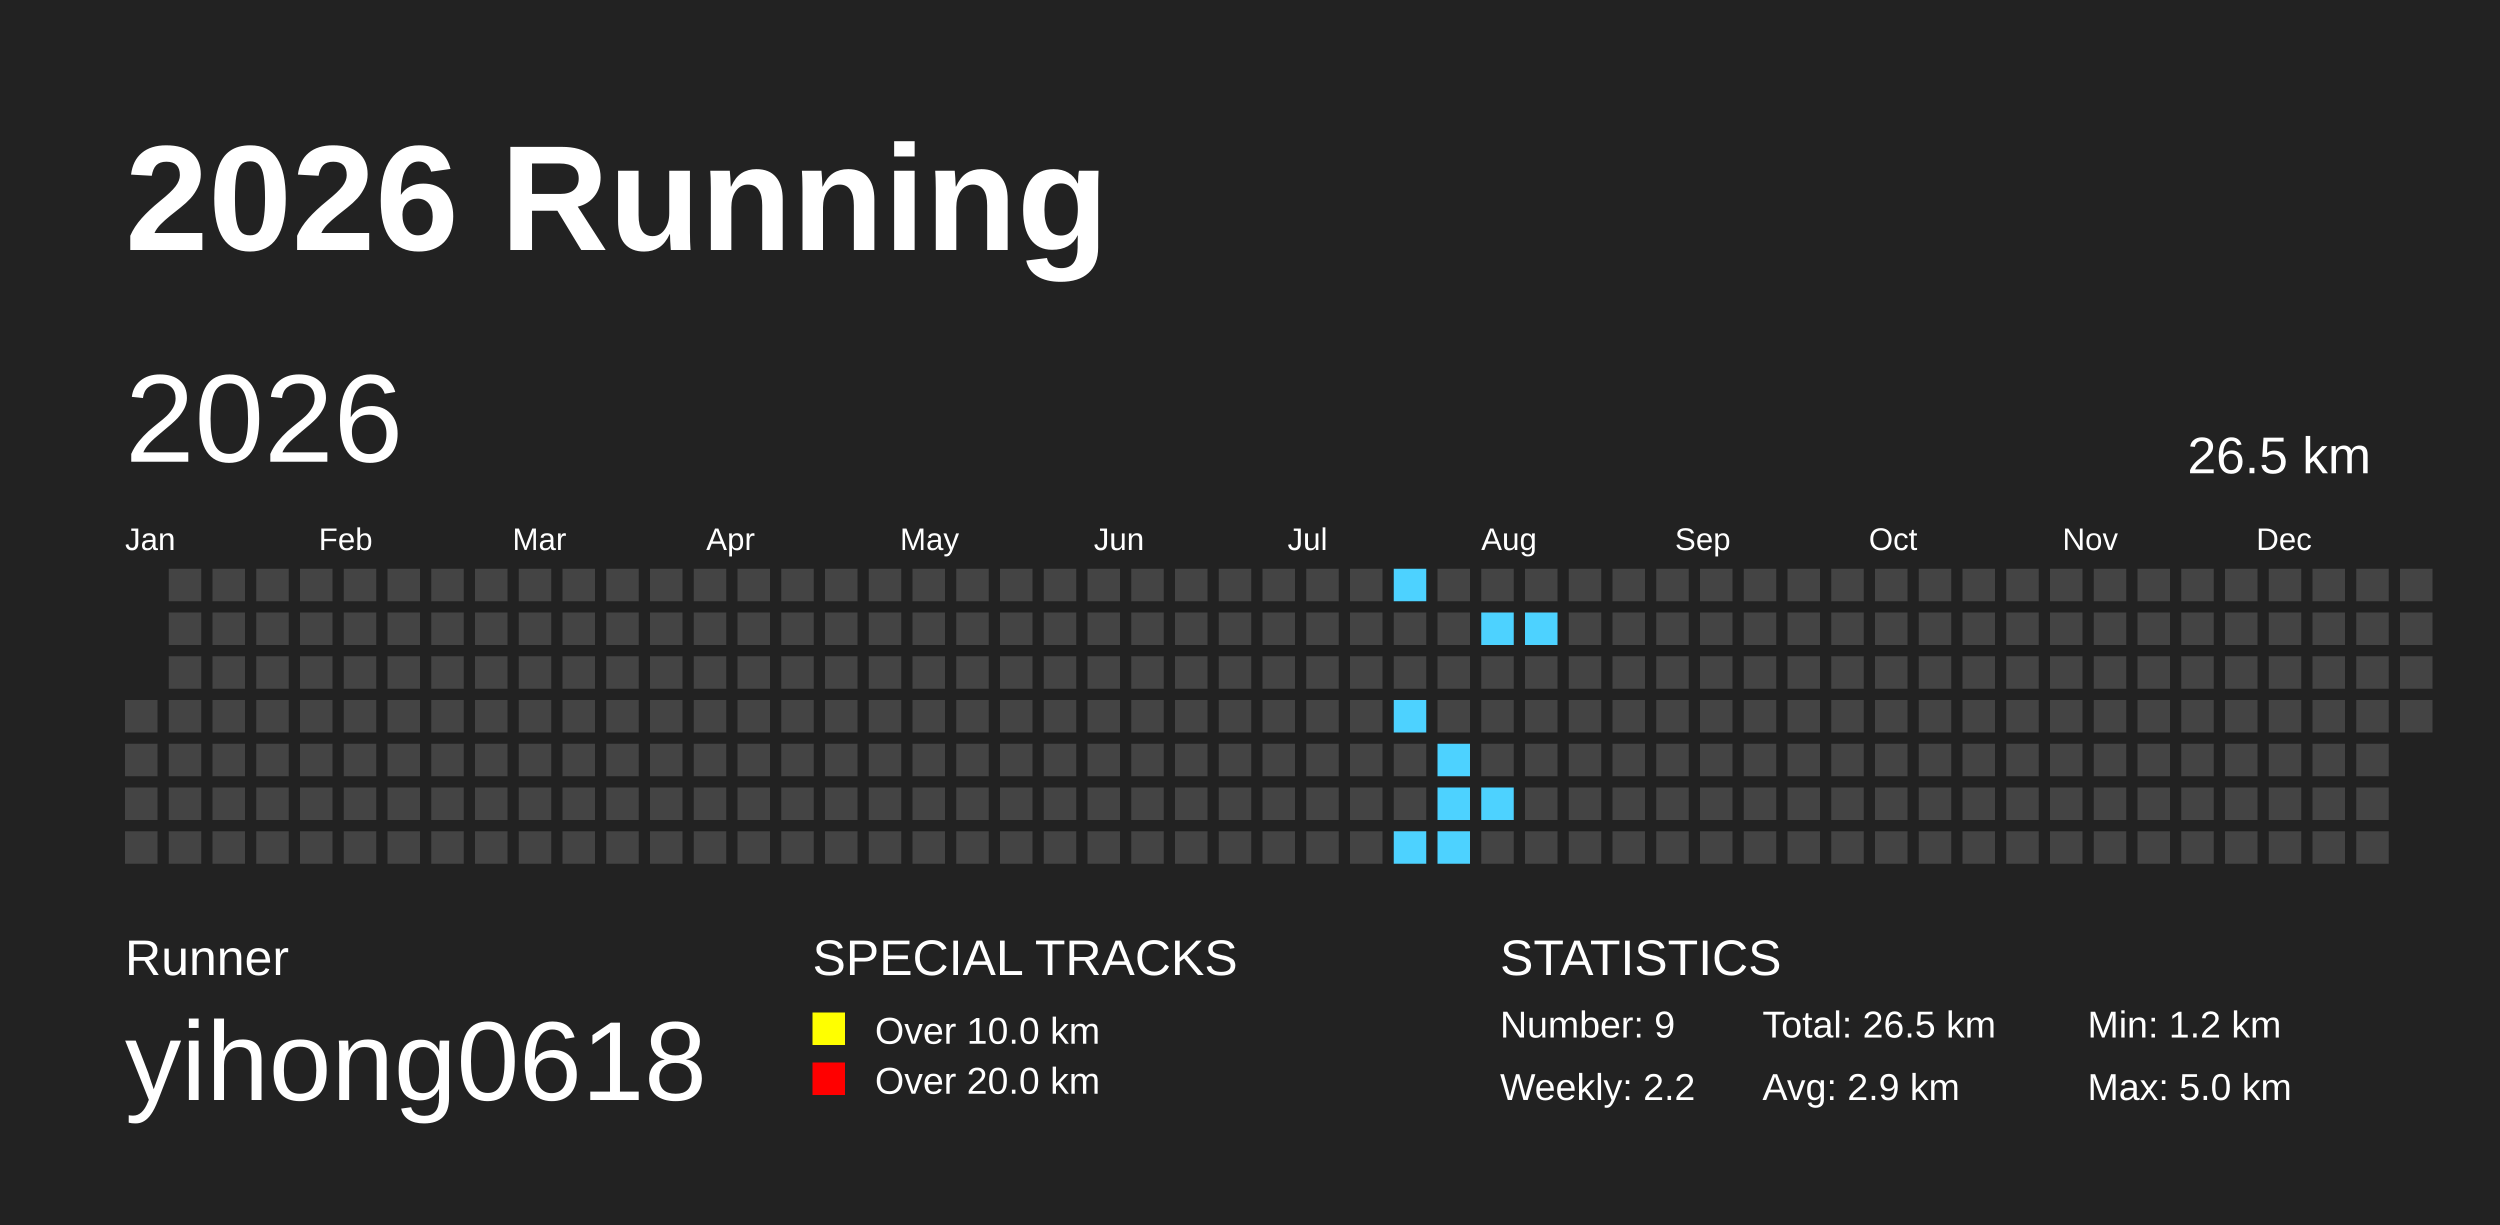
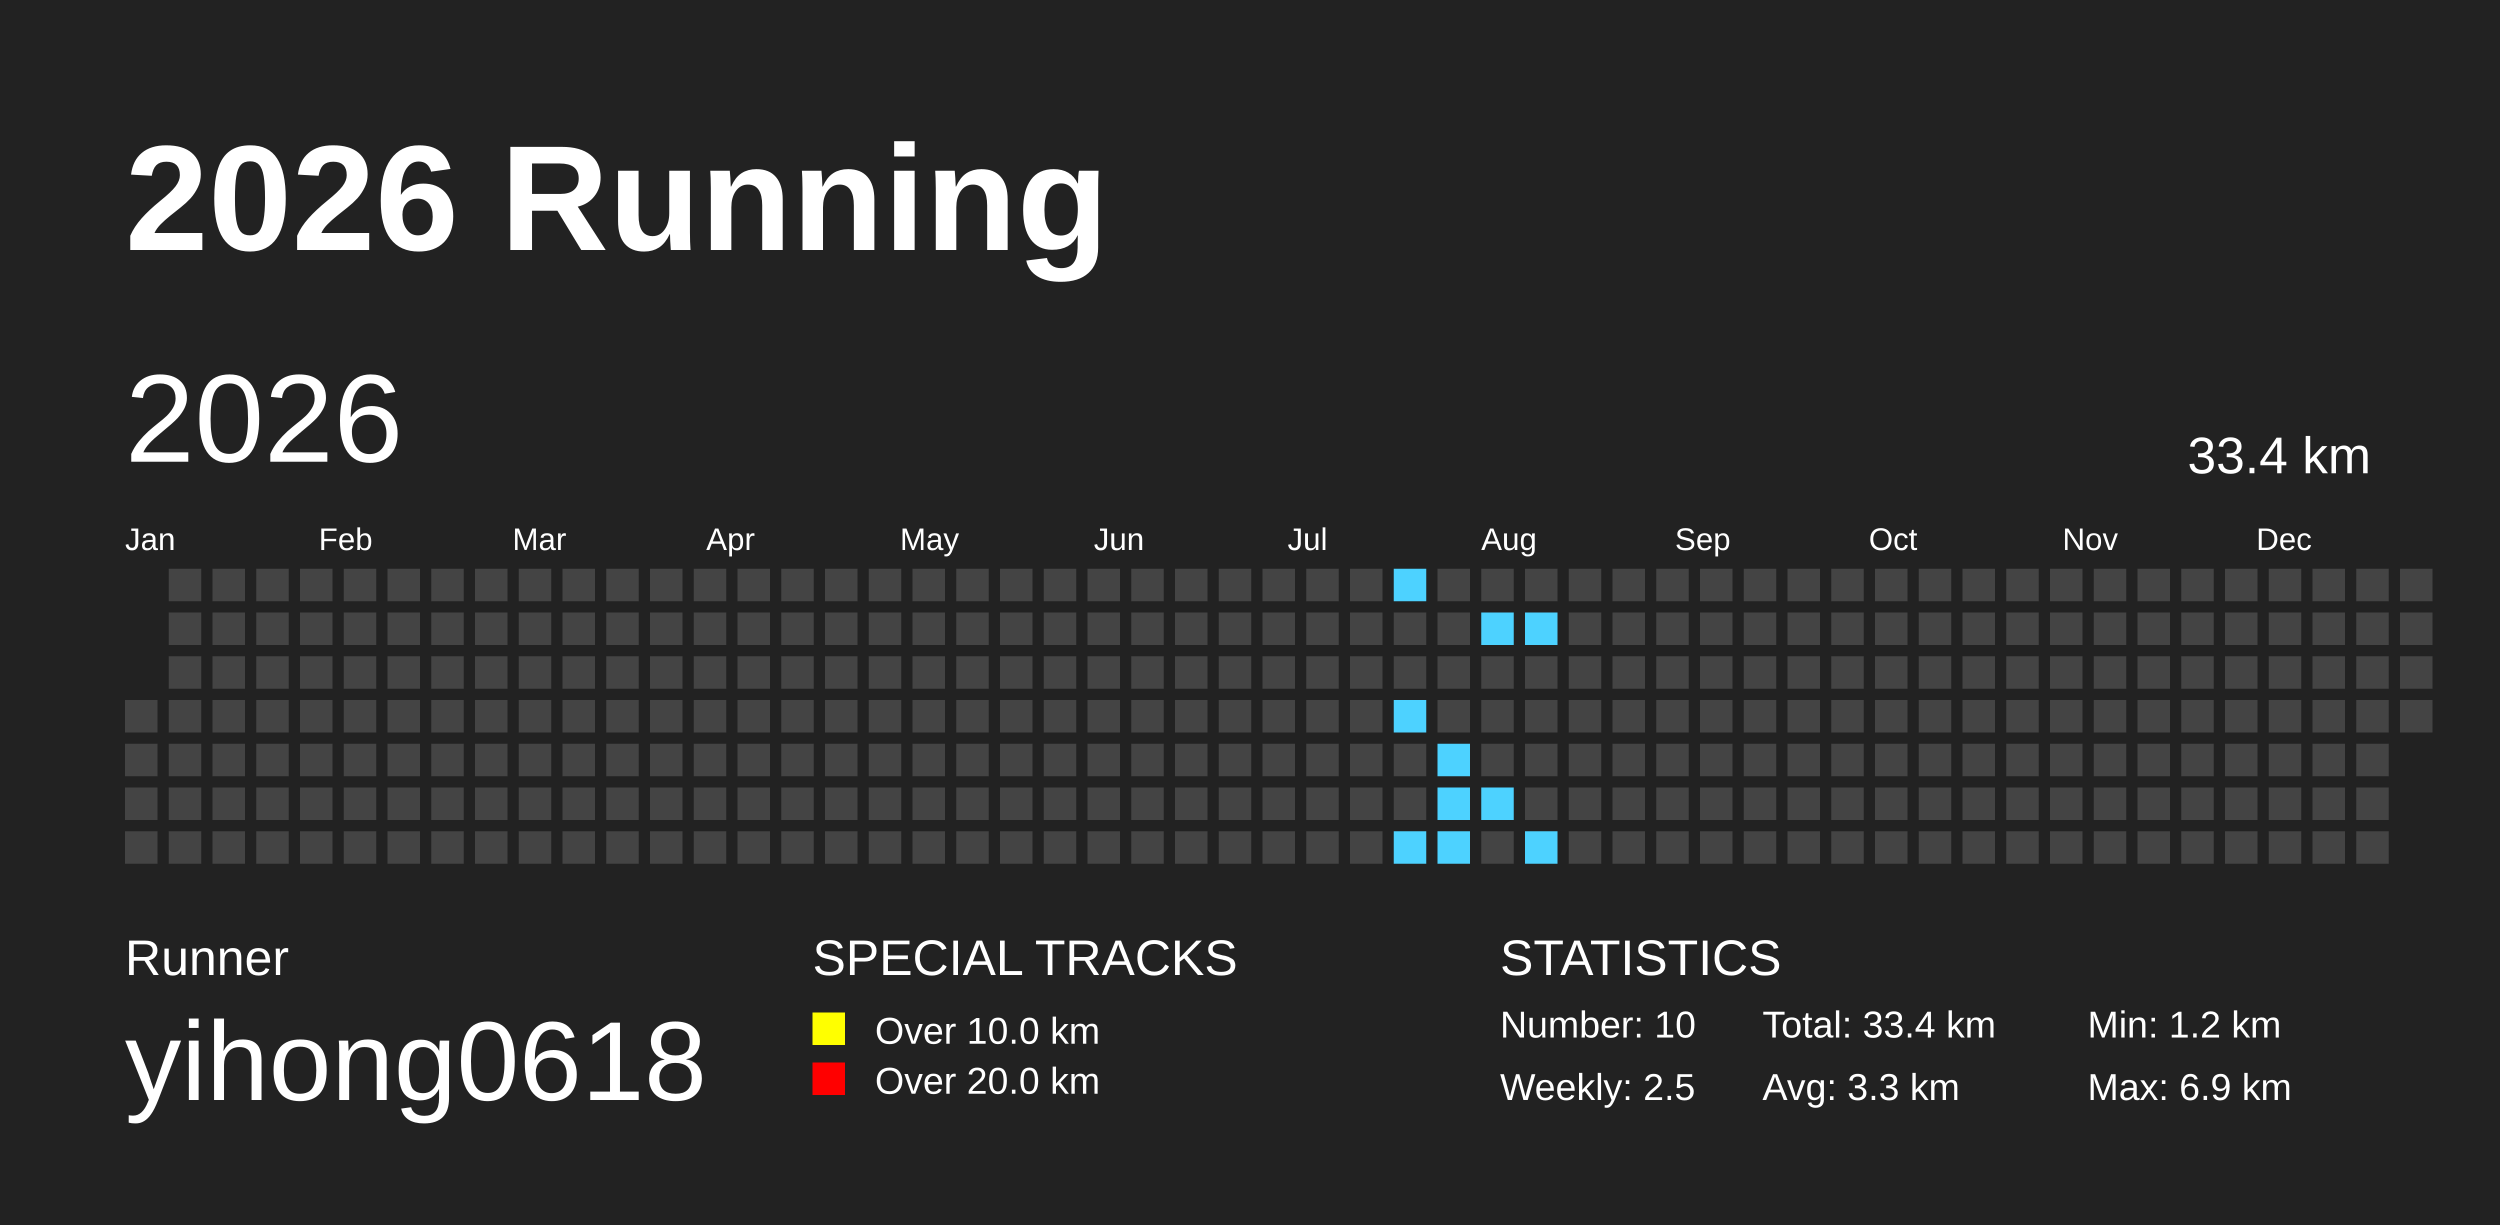
<svg xmlns="http://www.w3.org/2000/svg" baseProfile="full" height="98mm" version="1.1" viewBox="0,0,200,98" width="200mm">
  <defs />
  <rect fill="#222222" height="98" width="200" x="0" y="0" />
  <text fill="#FFFFFF" style="font-size:12px; font-family:Arial; font-weight:bold;" x="10" y="20">2026 Running</text>
  <text fill="#FFFFFF" style="font-size:4px; font-family:Arial" x="10" y="78">Runner</text>
  <text fill="#FFFFFF" style="font-size:9px; font-family:Arial" x="10" y="88">yihong0618</text>
  <text fill="#FFFFFF" style="font-size:4px; font-family:Arial" x="65" y="78">SPECIAL TRACKS</text>
  <rect fill="yellow" height="2.6" width="2.6" x="65" y="81" />
  <text fill="#FFFFFF" style="font-size:3px; font-family:Arial" x="70" y="83.5">Over 10.0 km</text>
  <rect fill="red" height="2.6" width="2.6" x="65" y="85" />
  <text fill="#FFFFFF" style="font-size:3px; font-family:Arial" x="70" y="87.5">Over 20.0 km</text>
  <text fill="#FFFFFF" style="font-size:4px; font-family:Arial" x="120" y="78">STATISTICS</text>
-   <text fill="#FFFFFF" style="font-size:3px; font-family:Arial" x="120" y="83">Number: 9</text>
-   <text fill="#FFFFFF" style="font-size:3px; font-family:Arial" x="120" y="88">Weekly: 2.2</text>
-   <text fill="#FFFFFF" style="font-size:3px; font-family:Arial" x="141" y="83">Total: 26.5 km</text>
-   <text fill="#FFFFFF" style="font-size:3px; font-family:Arial" x="141" y="88">Avg: 2.9 km</text>
+   <text fill="#FFFFFF" style="font-size:3px; font-family:Arial" x="120" y="83">Number: 10</text>
+   <text fill="#FFFFFF" style="font-size:3px; font-family:Arial" x="120" y="88">Weekly: 2.5</text>
+   <text fill="#FFFFFF" style="font-size:3px; font-family:Arial" x="141" y="83">Total: 33.4 km</text>
+   <text fill="#FFFFFF" style="font-size:3px; font-family:Arial" x="141" y="88">Avg: 3.3 km</text>
  <text fill="#FFFFFF" style="font-size:3px; font-family:Arial" x="167" y="83">Min: 1.2 km</text>
-   <text fill="#FFFFFF" style="font-size:3px; font-family:Arial" x="167" y="88">Max: 5.0 km</text>
+   <text fill="#FFFFFF" style="font-size:3px; font-family:Arial" x="167" y="88">Max: 6.9 km</text>
  <text dominant-baseline="hanging" fill="#FFFFFF" style="font-size:10.0px; font-family:Arial;" x="10" y="30">2026</text>
-   <text dominant-baseline="hanging" fill="#FFFFFF" style="font-size:4.125px; font-family:Arial;" x="175" y="35">26.5 km</text>
+   <text dominant-baseline="hanging" fill="#FFFFFF" style="font-size:4.125px; font-family:Arial;" x="175" y="35">33.4 km</text>
  <text fill="#FFFFFF" style="font-size:2.5px; font-family:Arial" x="10.0" y="44">Jan</text>
  <text fill="#FFFFFF" style="font-size:2.5px; font-family:Arial" x="25.5" y="44">Feb</text>
  <text fill="#FFFFFF" style="font-size:2.5px; font-family:Arial" x="41.0" y="44">Mar</text>
  <text fill="#FFFFFF" style="font-size:2.5px; font-family:Arial" x="56.5" y="44">Apr</text>
  <text fill="#FFFFFF" style="font-size:2.5px; font-family:Arial" x="72.0" y="44">May</text>
  <text fill="#FFFFFF" style="font-size:2.5px; font-family:Arial" x="87.5" y="44">Jun</text>
  <text fill="#FFFFFF" style="font-size:2.5px; font-family:Arial" x="103.0" y="44">Jul</text>
  <text fill="#FFFFFF" style="font-size:2.5px; font-family:Arial" x="118.5" y="44">Aug</text>
  <text fill="#FFFFFF" style="font-size:2.5px; font-family:Arial" x="134.0" y="44">Sep</text>
  <text fill="#FFFFFF" style="font-size:2.5px; font-family:Arial" x="149.5" y="44">Oct</text>
  <text fill="#FFFFFF" style="font-size:2.5px; font-family:Arial" x="165.0" y="44">Nov</text>
  <text fill="#FFFFFF" style="font-size:2.5px; font-family:Arial" x="180.5" y="44">Dec</text>
  <rect fill="#444444" height="2.6" width="2.6" x="10.0" y="56.0" />
  <rect fill="#444444" height="2.6" width="2.6" x="10.0" y="59.5" />
  <rect fill="#444444" height="2.6" width="2.6" x="10.0" y="63.0" />
  <rect fill="#444444" height="2.6" width="2.6" x="10.0" y="66.5" />
  <rect fill="#444444" height="2.6" width="2.6" x="13.5" y="45.5" />
  <rect fill="#444444" height="2.6" width="2.6" x="13.5" y="49.0" />
  <rect fill="#444444" height="2.6" width="2.6" x="13.5" y="52.5" />
  <rect fill="#444444" height="2.6" width="2.6" x="13.5" y="56.0" />
  <rect fill="#444444" height="2.6" width="2.6" x="13.5" y="59.5" />
  <rect fill="#444444" height="2.6" width="2.6" x="13.5" y="63.0" />
  <rect fill="#444444" height="2.6" width="2.6" x="13.5" y="66.5" />
  <rect fill="#444444" height="2.6" width="2.6" x="17.0" y="45.5" />
  <rect fill="#444444" height="2.6" width="2.6" x="17.0" y="49.0" />
  <rect fill="#444444" height="2.6" width="2.6" x="17.0" y="52.5" />
  <rect fill="#444444" height="2.6" width="2.6" x="17.0" y="56.0" />
  <rect fill="#444444" height="2.6" width="2.6" x="17.0" y="59.5" />
  <rect fill="#444444" height="2.6" width="2.6" x="17.0" y="63.0" />
  <rect fill="#444444" height="2.6" width="2.6" x="17.0" y="66.5" />
  <rect fill="#444444" height="2.6" width="2.6" x="20.5" y="45.5" />
  <rect fill="#444444" height="2.6" width="2.6" x="20.5" y="49.0" />
  <rect fill="#444444" height="2.6" width="2.6" x="20.5" y="52.5" />
  <rect fill="#444444" height="2.6" width="2.6" x="20.5" y="56.0" />
  <rect fill="#444444" height="2.6" width="2.6" x="20.5" y="59.5" />
  <rect fill="#444444" height="2.6" width="2.6" x="20.5" y="63.0" />
  <rect fill="#444444" height="2.6" width="2.6" x="20.5" y="66.5" />
  <rect fill="#444444" height="2.6" width="2.6" x="24.0" y="45.5" />
  <rect fill="#444444" height="2.6" width="2.6" x="24.0" y="49.0" />
  <rect fill="#444444" height="2.6" width="2.6" x="24.0" y="52.5" />
  <rect fill="#444444" height="2.6" width="2.6" x="24.0" y="56.0" />
  <rect fill="#444444" height="2.6" width="2.6" x="24.0" y="59.5" />
  <rect fill="#444444" height="2.6" width="2.6" x="24.0" y="63.0" />
  <rect fill="#444444" height="2.6" width="2.6" x="24.0" y="66.5" />
  <rect fill="#444444" height="2.6" width="2.6" x="27.5" y="45.5" />
  <rect fill="#444444" height="2.6" width="2.6" x="27.5" y="49.0" />
  <rect fill="#444444" height="2.6" width="2.6" x="27.5" y="52.5" />
  <rect fill="#444444" height="2.6" width="2.6" x="27.5" y="56.0" />
  <rect fill="#444444" height="2.6" width="2.6" x="27.5" y="59.5" />
  <rect fill="#444444" height="2.6" width="2.6" x="27.5" y="63.0" />
  <rect fill="#444444" height="2.6" width="2.6" x="27.5" y="66.5" />
  <rect fill="#444444" height="2.6" width="2.6" x="31.0" y="45.5" />
  <rect fill="#444444" height="2.6" width="2.6" x="31.0" y="49.0" />
  <rect fill="#444444" height="2.6" width="2.6" x="31.0" y="52.5" />
  <rect fill="#444444" height="2.6" width="2.6" x="31.0" y="56.0" />
  <rect fill="#444444" height="2.6" width="2.6" x="31.0" y="59.5" />
  <rect fill="#444444" height="2.6" width="2.6" x="31.0" y="63.0" />
  <rect fill="#444444" height="2.6" width="2.6" x="31.0" y="66.5" />
  <rect fill="#444444" height="2.6" width="2.6" x="34.5" y="45.5" />
  <rect fill="#444444" height="2.6" width="2.6" x="34.5" y="49.0" />
  <rect fill="#444444" height="2.6" width="2.6" x="34.5" y="52.5" />
  <rect fill="#444444" height="2.6" width="2.6" x="34.5" y="56.0" />
  <rect fill="#444444" height="2.6" width="2.6" x="34.5" y="59.5" />
  <rect fill="#444444" height="2.6" width="2.6" x="34.5" y="63.0" />
  <rect fill="#444444" height="2.6" width="2.6" x="34.5" y="66.5" />
  <rect fill="#444444" height="2.6" width="2.6" x="38.0" y="45.5" />
  <rect fill="#444444" height="2.6" width="2.6" x="38.0" y="49.0" />
  <rect fill="#444444" height="2.6" width="2.6" x="38.0" y="52.5" />
  <rect fill="#444444" height="2.6" width="2.6" x="38.0" y="56.0" />
  <rect fill="#444444" height="2.6" width="2.6" x="38.0" y="59.5" />
  <rect fill="#444444" height="2.6" width="2.6" x="38.0" y="63.0" />
  <rect fill="#444444" height="2.6" width="2.6" x="38.0" y="66.5" />
  <rect fill="#444444" height="2.6" width="2.6" x="41.5" y="45.5" />
  <rect fill="#444444" height="2.6" width="2.6" x="41.5" y="49.0" />
  <rect fill="#444444" height="2.6" width="2.6" x="41.5" y="52.5" />
  <rect fill="#444444" height="2.6" width="2.6" x="41.5" y="56.0" />
  <rect fill="#444444" height="2.6" width="2.6" x="41.5" y="59.5" />
  <rect fill="#444444" height="2.6" width="2.6" x="41.5" y="63.0" />
  <rect fill="#444444" height="2.6" width="2.6" x="41.5" y="66.5" />
  <rect fill="#444444" height="2.6" width="2.6" x="45.0" y="45.5" />
  <rect fill="#444444" height="2.6" width="2.6" x="45.0" y="49.0" />
  <rect fill="#444444" height="2.6" width="2.6" x="45.0" y="52.5" />
  <rect fill="#444444" height="2.6" width="2.6" x="45.0" y="56.0" />
  <rect fill="#444444" height="2.6" width="2.6" x="45.0" y="59.5" />
  <rect fill="#444444" height="2.6" width="2.6" x="45.0" y="63.0" />
  <rect fill="#444444" height="2.6" width="2.6" x="45.0" y="66.5" />
  <rect fill="#444444" height="2.6" width="2.6" x="48.5" y="45.5" />
  <rect fill="#444444" height="2.6" width="2.6" x="48.5" y="49.0" />
  <rect fill="#444444" height="2.6" width="2.6" x="48.5" y="52.5" />
  <rect fill="#444444" height="2.6" width="2.6" x="48.5" y="56.0" />
  <rect fill="#444444" height="2.6" width="2.6" x="48.5" y="59.5" />
  <rect fill="#444444" height="2.6" width="2.6" x="48.5" y="63.0" />
  <rect fill="#444444" height="2.6" width="2.6" x="48.5" y="66.5" />
  <rect fill="#444444" height="2.6" width="2.6" x="52.0" y="45.5" />
  <rect fill="#444444" height="2.6" width="2.6" x="52.0" y="49.0" />
  <rect fill="#444444" height="2.6" width="2.6" x="52.0" y="52.5" />
  <rect fill="#444444" height="2.6" width="2.6" x="52.0" y="56.0" />
  <rect fill="#444444" height="2.6" width="2.6" x="52.0" y="59.5" />
  <rect fill="#444444" height="2.6" width="2.6" x="52.0" y="63.0" />
  <rect fill="#444444" height="2.6" width="2.6" x="52.0" y="66.5" />
  <rect fill="#444444" height="2.6" width="2.6" x="55.5" y="45.5" />
  <rect fill="#444444" height="2.6" width="2.6" x="55.5" y="49.0" />
  <rect fill="#444444" height="2.6" width="2.6" x="55.5" y="52.5" />
  <rect fill="#444444" height="2.6" width="2.6" x="55.5" y="56.0" />
  <rect fill="#444444" height="2.6" width="2.6" x="55.5" y="59.5" />
  <rect fill="#444444" height="2.6" width="2.6" x="55.5" y="63.0" />
  <rect fill="#444444" height="2.6" width="2.6" x="55.5" y="66.5" />
  <rect fill="#444444" height="2.6" width="2.6" x="59.0" y="45.5" />
  <rect fill="#444444" height="2.6" width="2.6" x="59.0" y="49.0" />
  <rect fill="#444444" height="2.6" width="2.6" x="59.0" y="52.5" />
  <rect fill="#444444" height="2.6" width="2.6" x="59.0" y="56.0" />
  <rect fill="#444444" height="2.6" width="2.6" x="59.0" y="59.5" />
  <rect fill="#444444" height="2.6" width="2.6" x="59.0" y="63.0" />
  <rect fill="#444444" height="2.6" width="2.6" x="59.0" y="66.5" />
  <rect fill="#444444" height="2.6" width="2.6" x="62.5" y="45.5" />
  <rect fill="#444444" height="2.6" width="2.6" x="62.5" y="49.0" />
  <rect fill="#444444" height="2.6" width="2.6" x="62.5" y="52.5" />
  <rect fill="#444444" height="2.6" width="2.6" x="62.5" y="56.0" />
  <rect fill="#444444" height="2.6" width="2.6" x="62.5" y="59.5" />
  <rect fill="#444444" height="2.6" width="2.6" x="62.5" y="63.0" />
  <rect fill="#444444" height="2.6" width="2.6" x="62.5" y="66.5" />
  <rect fill="#444444" height="2.6" width="2.6" x="66.0" y="45.5" />
  <rect fill="#444444" height="2.6" width="2.6" x="66.0" y="49.0" />
  <rect fill="#444444" height="2.6" width="2.6" x="66.0" y="52.5" />
  <rect fill="#444444" height="2.6" width="2.6" x="66.0" y="56.0" />
  <rect fill="#444444" height="2.6" width="2.6" x="66.0" y="59.5" />
  <rect fill="#444444" height="2.6" width="2.6" x="66.0" y="63.0" />
  <rect fill="#444444" height="2.6" width="2.6" x="66.0" y="66.5" />
  <rect fill="#444444" height="2.6" width="2.6" x="69.5" y="45.5" />
  <rect fill="#444444" height="2.6" width="2.6" x="69.5" y="49.0" />
  <rect fill="#444444" height="2.6" width="2.6" x="69.5" y="52.5" />
  <rect fill="#444444" height="2.6" width="2.6" x="69.5" y="56.0" />
  <rect fill="#444444" height="2.6" width="2.6" x="69.5" y="59.5" />
  <rect fill="#444444" height="2.6" width="2.6" x="69.5" y="63.0" />
  <rect fill="#444444" height="2.6" width="2.6" x="69.5" y="66.5" />
  <rect fill="#444444" height="2.6" width="2.6" x="73.0" y="45.5" />
  <rect fill="#444444" height="2.6" width="2.6" x="73.0" y="49.0" />
  <rect fill="#444444" height="2.6" width="2.6" x="73.0" y="52.5" />
  <rect fill="#444444" height="2.6" width="2.6" x="73.0" y="56.0" />
  <rect fill="#444444" height="2.6" width="2.6" x="73.0" y="59.5" />
  <rect fill="#444444" height="2.6" width="2.6" x="73.0" y="63.0" />
  <rect fill="#444444" height="2.6" width="2.6" x="73.0" y="66.5" />
  <rect fill="#444444" height="2.6" width="2.6" x="76.5" y="45.5" />
  <rect fill="#444444" height="2.6" width="2.6" x="76.5" y="49.0" />
  <rect fill="#444444" height="2.6" width="2.6" x="76.5" y="52.5" />
  <rect fill="#444444" height="2.6" width="2.6" x="76.5" y="56.0" />
  <rect fill="#444444" height="2.6" width="2.6" x="76.5" y="59.5" />
  <rect fill="#444444" height="2.6" width="2.6" x="76.5" y="63.0" />
  <rect fill="#444444" height="2.6" width="2.6" x="76.5" y="66.5" />
  <rect fill="#444444" height="2.6" width="2.6" x="80.0" y="45.5" />
  <rect fill="#444444" height="2.6" width="2.6" x="80.0" y="49.0" />
  <rect fill="#444444" height="2.6" width="2.6" x="80.0" y="52.5" />
  <rect fill="#444444" height="2.6" width="2.6" x="80.0" y="56.0" />
  <rect fill="#444444" height="2.6" width="2.6" x="80.0" y="59.5" />
  <rect fill="#444444" height="2.6" width="2.6" x="80.0" y="63.0" />
  <rect fill="#444444" height="2.6" width="2.6" x="80.0" y="66.5" />
  <rect fill="#444444" height="2.6" width="2.6" x="83.5" y="45.5" />
  <rect fill="#444444" height="2.6" width="2.6" x="83.5" y="49.0" />
  <rect fill="#444444" height="2.6" width="2.6" x="83.5" y="52.5" />
  <rect fill="#444444" height="2.6" width="2.6" x="83.5" y="56.0" />
  <rect fill="#444444" height="2.6" width="2.6" x="83.5" y="59.5" />
  <rect fill="#444444" height="2.6" width="2.6" x="83.5" y="63.0" />
  <rect fill="#444444" height="2.6" width="2.6" x="83.5" y="66.5" />
  <rect fill="#444444" height="2.6" width="2.6" x="87.0" y="45.5" />
  <rect fill="#444444" height="2.6" width="2.6" x="87.0" y="49.0" />
  <rect fill="#444444" height="2.6" width="2.6" x="87.0" y="52.5" />
  <rect fill="#444444" height="2.6" width="2.6" x="87.0" y="56.0" />
  <rect fill="#444444" height="2.6" width="2.6" x="87.0" y="59.5" />
  <rect fill="#444444" height="2.6" width="2.6" x="87.0" y="63.0" />
  <rect fill="#444444" height="2.6" width="2.6" x="87.0" y="66.5" />
  <rect fill="#444444" height="2.6" width="2.6" x="90.5" y="45.5" />
  <rect fill="#444444" height="2.6" width="2.6" x="90.5" y="49.0" />
  <rect fill="#444444" height="2.6" width="2.6" x="90.5" y="52.5" />
  <rect fill="#444444" height="2.6" width="2.6" x="90.5" y="56.0" />
  <rect fill="#444444" height="2.6" width="2.6" x="90.5" y="59.5" />
  <rect fill="#444444" height="2.6" width="2.6" x="90.5" y="63.0" />
  <rect fill="#444444" height="2.6" width="2.6" x="90.5" y="66.5" />
  <rect fill="#444444" height="2.6" width="2.6" x="94.0" y="45.5" />
  <rect fill="#444444" height="2.6" width="2.6" x="94.0" y="49.0" />
  <rect fill="#444444" height="2.6" width="2.6" x="94.0" y="52.5" />
  <rect fill="#444444" height="2.6" width="2.6" x="94.0" y="56.0" />
  <rect fill="#444444" height="2.6" width="2.6" x="94.0" y="59.5" />
  <rect fill="#444444" height="2.6" width="2.6" x="94.0" y="63.0" />
  <rect fill="#444444" height="2.6" width="2.6" x="94.0" y="66.5" />
  <rect fill="#444444" height="2.6" width="2.6" x="97.5" y="45.5" />
  <rect fill="#444444" height="2.6" width="2.6" x="97.5" y="49.0" />
  <rect fill="#444444" height="2.6" width="2.6" x="97.5" y="52.5" />
  <rect fill="#444444" height="2.6" width="2.6" x="97.5" y="56.0" />
  <rect fill="#444444" height="2.6" width="2.6" x="97.5" y="59.5" />
  <rect fill="#444444" height="2.6" width="2.6" x="97.5" y="63.0" />
  <rect fill="#444444" height="2.6" width="2.6" x="97.5" y="66.5" />
  <rect fill="#444444" height="2.6" width="2.6" x="101.0" y="45.5" />
  <rect fill="#444444" height="2.6" width="2.6" x="101.0" y="49.0" />
  <rect fill="#444444" height="2.6" width="2.6" x="101.0" y="52.5" />
  <rect fill="#444444" height="2.6" width="2.6" x="101.0" y="56.0" />
  <rect fill="#444444" height="2.6" width="2.6" x="101.0" y="59.5" />
  <rect fill="#444444" height="2.6" width="2.6" x="101.0" y="63.0" />
  <rect fill="#444444" height="2.6" width="2.6" x="101.0" y="66.5" />
  <rect fill="#444444" height="2.6" width="2.6" x="104.5" y="45.5" />
  <rect fill="#444444" height="2.6" width="2.6" x="104.5" y="49.0" />
  <rect fill="#444444" height="2.6" width="2.6" x="104.5" y="52.5" />
  <rect fill="#444444" height="2.6" width="2.6" x="104.5" y="56.0" />
  <rect fill="#444444" height="2.6" width="2.6" x="104.5" y="59.5" />
  <rect fill="#444444" height="2.6" width="2.6" x="104.5" y="63.0" />
  <rect fill="#444444" height="2.6" width="2.6" x="104.5" y="66.5" />
  <rect fill="#444444" height="2.6" width="2.6" x="108.0" y="45.5" />
  <rect fill="#444444" height="2.6" width="2.6" x="108.0" y="49.0" />
  <rect fill="#444444" height="2.6" width="2.6" x="108.0" y="52.5" />
  <rect fill="#444444" height="2.6" width="2.6" x="108.0" y="56.0" />
  <rect fill="#444444" height="2.6" width="2.6" x="108.0" y="59.5" />
  <rect fill="#444444" height="2.6" width="2.6" x="108.0" y="63.0" />
  <rect fill="#444444" height="2.6" width="2.6" x="108.0" y="66.5" />
  <rect fill="#4DD2FF" height="2.6" width="2.6" x="111.5" y="45.5" />
  <rect fill="#444444" height="2.6" width="2.6" x="111.5" y="49.0" />
  <rect fill="#444444" height="2.6" width="2.6" x="111.5" y="52.5" />
  <rect fill="#4DD2FF" height="2.6" width="2.6" x="111.5" y="56.0" />
  <rect fill="#444444" height="2.6" width="2.6" x="111.5" y="59.5" />
  <rect fill="#444444" height="2.6" width="2.6" x="111.5" y="63.0" />
  <rect fill="#4DD2FF" height="2.6" width="2.6" x="111.5" y="66.5" />
  <rect fill="#444444" height="2.6" width="2.6" x="115.0" y="45.5" />
  <rect fill="#444444" height="2.6" width="2.6" x="115.0" y="49.0" />
  <rect fill="#444444" height="2.6" width="2.6" x="115.0" y="52.5" />
  <rect fill="#444444" height="2.6" width="2.6" x="115.0" y="56.0" />
  <rect fill="#4DD2FF" height="2.6" width="2.6" x="115.0" y="59.5" />
  <rect fill="#4DD2FF" height="2.6" width="2.6" x="115.0" y="63.0" />
  <rect fill="#4DD2FF" height="2.6" width="2.6" x="115.0" y="66.5" />
  <rect fill="#444444" height="2.6" width="2.6" x="118.5" y="45.5" />
  <rect fill="#4DD2FF" height="2.6" width="2.6" x="118.5" y="49.0" />
  <rect fill="#444444" height="2.6" width="2.6" x="118.5" y="52.5" />
  <rect fill="#444444" height="2.6" width="2.6" x="118.5" y="56.0" />
  <rect fill="#444444" height="2.6" width="2.6" x="118.5" y="59.5" />
  <rect fill="#4DD2FF" height="2.6" width="2.6" x="118.5" y="63.0" />
  <rect fill="#444444" height="2.6" width="2.6" x="118.5" y="66.5" />
  <rect fill="#444444" height="2.6" width="2.6" x="122.0" y="45.5" />
  <rect fill="#4DD2FF" height="2.6" width="2.6" x="122.0" y="49.0" />
  <rect fill="#444444" height="2.6" width="2.6" x="122.0" y="52.5" />
  <rect fill="#444444" height="2.6" width="2.6" x="122.0" y="56.0" />
  <rect fill="#444444" height="2.6" width="2.6" x="122.0" y="59.5" />
  <rect fill="#444444" height="2.6" width="2.6" x="122.0" y="63.0" />
-   <rect fill="#444444" height="2.6" width="2.6" x="122.0" y="66.5" />
+   <rect fill="#4DD2FF" height="2.6" width="2.6" x="122.0" y="66.5" />
  <rect fill="#444444" height="2.6" width="2.6" x="125.5" y="45.5" />
  <rect fill="#444444" height="2.6" width="2.6" x="125.5" y="49.0" />
  <rect fill="#444444" height="2.6" width="2.6" x="125.5" y="52.5" />
  <rect fill="#444444" height="2.6" width="2.6" x="125.5" y="56.0" />
  <rect fill="#444444" height="2.6" width="2.6" x="125.5" y="59.5" />
  <rect fill="#444444" height="2.6" width="2.6" x="125.5" y="63.0" />
  <rect fill="#444444" height="2.6" width="2.6" x="125.5" y="66.5" />
  <rect fill="#444444" height="2.6" width="2.6" x="129.0" y="45.5" />
  <rect fill="#444444" height="2.6" width="2.6" x="129.0" y="49.0" />
  <rect fill="#444444" height="2.6" width="2.6" x="129.0" y="52.5" />
  <rect fill="#444444" height="2.6" width="2.6" x="129.0" y="56.0" />
  <rect fill="#444444" height="2.6" width="2.6" x="129.0" y="59.5" />
  <rect fill="#444444" height="2.6" width="2.6" x="129.0" y="63.0" />
  <rect fill="#444444" height="2.6" width="2.6" x="129.0" y="66.5" />
  <rect fill="#444444" height="2.6" width="2.6" x="132.5" y="45.5" />
  <rect fill="#444444" height="2.6" width="2.6" x="132.5" y="49.0" />
  <rect fill="#444444" height="2.6" width="2.6" x="132.5" y="52.5" />
  <rect fill="#444444" height="2.6" width="2.6" x="132.5" y="56.0" />
  <rect fill="#444444" height="2.6" width="2.6" x="132.5" y="59.5" />
  <rect fill="#444444" height="2.6" width="2.6" x="132.5" y="63.0" />
  <rect fill="#444444" height="2.6" width="2.6" x="132.5" y="66.5" />
  <rect fill="#444444" height="2.6" width="2.6" x="136.0" y="45.5" />
  <rect fill="#444444" height="2.6" width="2.6" x="136.0" y="49.0" />
  <rect fill="#444444" height="2.6" width="2.6" x="136.0" y="52.5" />
  <rect fill="#444444" height="2.6" width="2.6" x="136.0" y="56.0" />
  <rect fill="#444444" height="2.6" width="2.6" x="136.0" y="59.5" />
  <rect fill="#444444" height="2.6" width="2.6" x="136.0" y="63.0" />
  <rect fill="#444444" height="2.6" width="2.6" x="136.0" y="66.5" />
  <rect fill="#444444" height="2.6" width="2.6" x="139.5" y="45.5" />
  <rect fill="#444444" height="2.6" width="2.6" x="139.5" y="49.0" />
  <rect fill="#444444" height="2.6" width="2.6" x="139.5" y="52.5" />
  <rect fill="#444444" height="2.6" width="2.6" x="139.5" y="56.0" />
  <rect fill="#444444" height="2.6" width="2.6" x="139.5" y="59.5" />
  <rect fill="#444444" height="2.6" width="2.6" x="139.5" y="63.0" />
  <rect fill="#444444" height="2.6" width="2.6" x="139.5" y="66.5" />
  <rect fill="#444444" height="2.6" width="2.6" x="143.0" y="45.5" />
  <rect fill="#444444" height="2.6" width="2.6" x="143.0" y="49.0" />
  <rect fill="#444444" height="2.6" width="2.6" x="143.0" y="52.5" />
  <rect fill="#444444" height="2.6" width="2.6" x="143.0" y="56.0" />
  <rect fill="#444444" height="2.6" width="2.6" x="143.0" y="59.5" />
  <rect fill="#444444" height="2.6" width="2.6" x="143.0" y="63.0" />
  <rect fill="#444444" height="2.6" width="2.6" x="143.0" y="66.5" />
  <rect fill="#444444" height="2.6" width="2.6" x="146.5" y="45.5" />
  <rect fill="#444444" height="2.6" width="2.6" x="146.5" y="49.0" />
  <rect fill="#444444" height="2.6" width="2.6" x="146.5" y="52.5" />
  <rect fill="#444444" height="2.6" width="2.6" x="146.5" y="56.0" />
  <rect fill="#444444" height="2.6" width="2.6" x="146.5" y="59.5" />
  <rect fill="#444444" height="2.6" width="2.6" x="146.5" y="63.0" />
  <rect fill="#444444" height="2.6" width="2.6" x="146.5" y="66.5" />
  <rect fill="#444444" height="2.6" width="2.6" x="150.0" y="45.5" />
  <rect fill="#444444" height="2.6" width="2.6" x="150.0" y="49.0" />
  <rect fill="#444444" height="2.6" width="2.6" x="150.0" y="52.5" />
  <rect fill="#444444" height="2.6" width="2.6" x="150.0" y="56.0" />
  <rect fill="#444444" height="2.6" width="2.6" x="150.0" y="59.5" />
  <rect fill="#444444" height="2.6" width="2.6" x="150.0" y="63.0" />
  <rect fill="#444444" height="2.6" width="2.6" x="150.0" y="66.5" />
  <rect fill="#444444" height="2.6" width="2.6" x="153.5" y="45.5" />
  <rect fill="#444444" height="2.6" width="2.6" x="153.5" y="49.0" />
  <rect fill="#444444" height="2.6" width="2.6" x="153.5" y="52.5" />
  <rect fill="#444444" height="2.6" width="2.6" x="153.5" y="56.0" />
  <rect fill="#444444" height="2.6" width="2.6" x="153.5" y="59.5" />
  <rect fill="#444444" height="2.6" width="2.6" x="153.5" y="63.0" />
  <rect fill="#444444" height="2.6" width="2.6" x="153.5" y="66.5" />
  <rect fill="#444444" height="2.6" width="2.6" x="157.0" y="45.5" />
  <rect fill="#444444" height="2.6" width="2.6" x="157.0" y="49.0" />
  <rect fill="#444444" height="2.6" width="2.6" x="157.0" y="52.5" />
  <rect fill="#444444" height="2.6" width="2.6" x="157.0" y="56.0" />
  <rect fill="#444444" height="2.6" width="2.6" x="157.0" y="59.5" />
  <rect fill="#444444" height="2.6" width="2.6" x="157.0" y="63.0" />
  <rect fill="#444444" height="2.6" width="2.6" x="157.0" y="66.5" />
  <rect fill="#444444" height="2.6" width="2.6" x="160.5" y="45.5" />
  <rect fill="#444444" height="2.6" width="2.6" x="160.5" y="49.0" />
  <rect fill="#444444" height="2.6" width="2.6" x="160.5" y="52.5" />
  <rect fill="#444444" height="2.6" width="2.6" x="160.5" y="56.0" />
  <rect fill="#444444" height="2.6" width="2.6" x="160.5" y="59.5" />
  <rect fill="#444444" height="2.6" width="2.6" x="160.5" y="63.0" />
  <rect fill="#444444" height="2.6" width="2.6" x="160.5" y="66.5" />
  <rect fill="#444444" height="2.6" width="2.6" x="164.0" y="45.5" />
  <rect fill="#444444" height="2.6" width="2.6" x="164.0" y="49.0" />
  <rect fill="#444444" height="2.6" width="2.6" x="164.0" y="52.5" />
  <rect fill="#444444" height="2.6" width="2.6" x="164.0" y="56.0" />
  <rect fill="#444444" height="2.6" width="2.6" x="164.0" y="59.5" />
  <rect fill="#444444" height="2.6" width="2.6" x="164.0" y="63.0" />
  <rect fill="#444444" height="2.6" width="2.6" x="164.0" y="66.5" />
  <rect fill="#444444" height="2.6" width="2.6" x="167.5" y="45.5" />
  <rect fill="#444444" height="2.6" width="2.6" x="167.5" y="49.0" />
  <rect fill="#444444" height="2.6" width="2.6" x="167.5" y="52.5" />
  <rect fill="#444444" height="2.6" width="2.6" x="167.5" y="56.0" />
  <rect fill="#444444" height="2.6" width="2.6" x="167.5" y="59.5" />
  <rect fill="#444444" height="2.6" width="2.6" x="167.5" y="63.0" />
  <rect fill="#444444" height="2.6" width="2.6" x="167.5" y="66.5" />
  <rect fill="#444444" height="2.6" width="2.6" x="171.0" y="45.5" />
  <rect fill="#444444" height="2.6" width="2.6" x="171.0" y="49.0" />
  <rect fill="#444444" height="2.6" width="2.6" x="171.0" y="52.5" />
  <rect fill="#444444" height="2.6" width="2.6" x="171.0" y="56.0" />
  <rect fill="#444444" height="2.6" width="2.6" x="171.0" y="59.5" />
  <rect fill="#444444" height="2.6" width="2.6" x="171.0" y="63.0" />
  <rect fill="#444444" height="2.6" width="2.6" x="171.0" y="66.5" />
  <rect fill="#444444" height="2.6" width="2.6" x="174.5" y="45.5" />
  <rect fill="#444444" height="2.6" width="2.6" x="174.5" y="49.0" />
  <rect fill="#444444" height="2.6" width="2.6" x="174.5" y="52.5" />
  <rect fill="#444444" height="2.6" width="2.6" x="174.5" y="56.0" />
  <rect fill="#444444" height="2.6" width="2.6" x="174.5" y="59.5" />
  <rect fill="#444444" height="2.6" width="2.6" x="174.5" y="63.0" />
  <rect fill="#444444" height="2.6" width="2.6" x="174.5" y="66.5" />
  <rect fill="#444444" height="2.6" width="2.6" x="178.0" y="45.5" />
  <rect fill="#444444" height="2.6" width="2.6" x="178.0" y="49.0" />
  <rect fill="#444444" height="2.6" width="2.6" x="178.0" y="52.5" />
  <rect fill="#444444" height="2.6" width="2.6" x="178.0" y="56.0" />
  <rect fill="#444444" height="2.6" width="2.6" x="178.0" y="59.5" />
  <rect fill="#444444" height="2.6" width="2.6" x="178.0" y="63.0" />
  <rect fill="#444444" height="2.6" width="2.6" x="178.0" y="66.5" />
  <rect fill="#444444" height="2.6" width="2.6" x="181.5" y="45.5" />
  <rect fill="#444444" height="2.6" width="2.6" x="181.5" y="49.0" />
  <rect fill="#444444" height="2.6" width="2.6" x="181.5" y="52.5" />
  <rect fill="#444444" height="2.6" width="2.6" x="181.5" y="56.0" />
  <rect fill="#444444" height="2.6" width="2.6" x="181.5" y="59.5" />
  <rect fill="#444444" height="2.6" width="2.6" x="181.5" y="63.0" />
  <rect fill="#444444" height="2.6" width="2.6" x="181.5" y="66.5" />
  <rect fill="#444444" height="2.6" width="2.6" x="185.0" y="45.5" />
  <rect fill="#444444" height="2.6" width="2.6" x="185.0" y="49.0" />
  <rect fill="#444444" height="2.6" width="2.6" x="185.0" y="52.5" />
  <rect fill="#444444" height="2.6" width="2.6" x="185.0" y="56.0" />
  <rect fill="#444444" height="2.6" width="2.6" x="185.0" y="59.5" />
  <rect fill="#444444" height="2.6" width="2.6" x="185.0" y="63.0" />
  <rect fill="#444444" height="2.6" width="2.6" x="185.0" y="66.5" />
  <rect fill="#444444" height="2.6" width="2.6" x="188.5" y="45.5" />
  <rect fill="#444444" height="2.6" width="2.6" x="188.5" y="49.0" />
  <rect fill="#444444" height="2.6" width="2.6" x="188.5" y="52.5" />
  <rect fill="#444444" height="2.6" width="2.6" x="188.5" y="56.0" />
  <rect fill="#444444" height="2.6" width="2.6" x="188.5" y="59.5" />
  <rect fill="#444444" height="2.6" width="2.6" x="188.5" y="63.0" />
  <rect fill="#444444" height="2.6" width="2.6" x="188.5" y="66.5" />
  <rect fill="#444444" height="2.6" width="2.6" x="192.0" y="45.5" />
  <rect fill="#444444" height="2.6" width="2.6" x="192.0" y="49.0" />
  <rect fill="#444444" height="2.6" width="2.6" x="192.0" y="52.5" />
  <rect fill="#444444" height="2.6" width="2.6" x="192.0" y="56.0" />
</svg>
